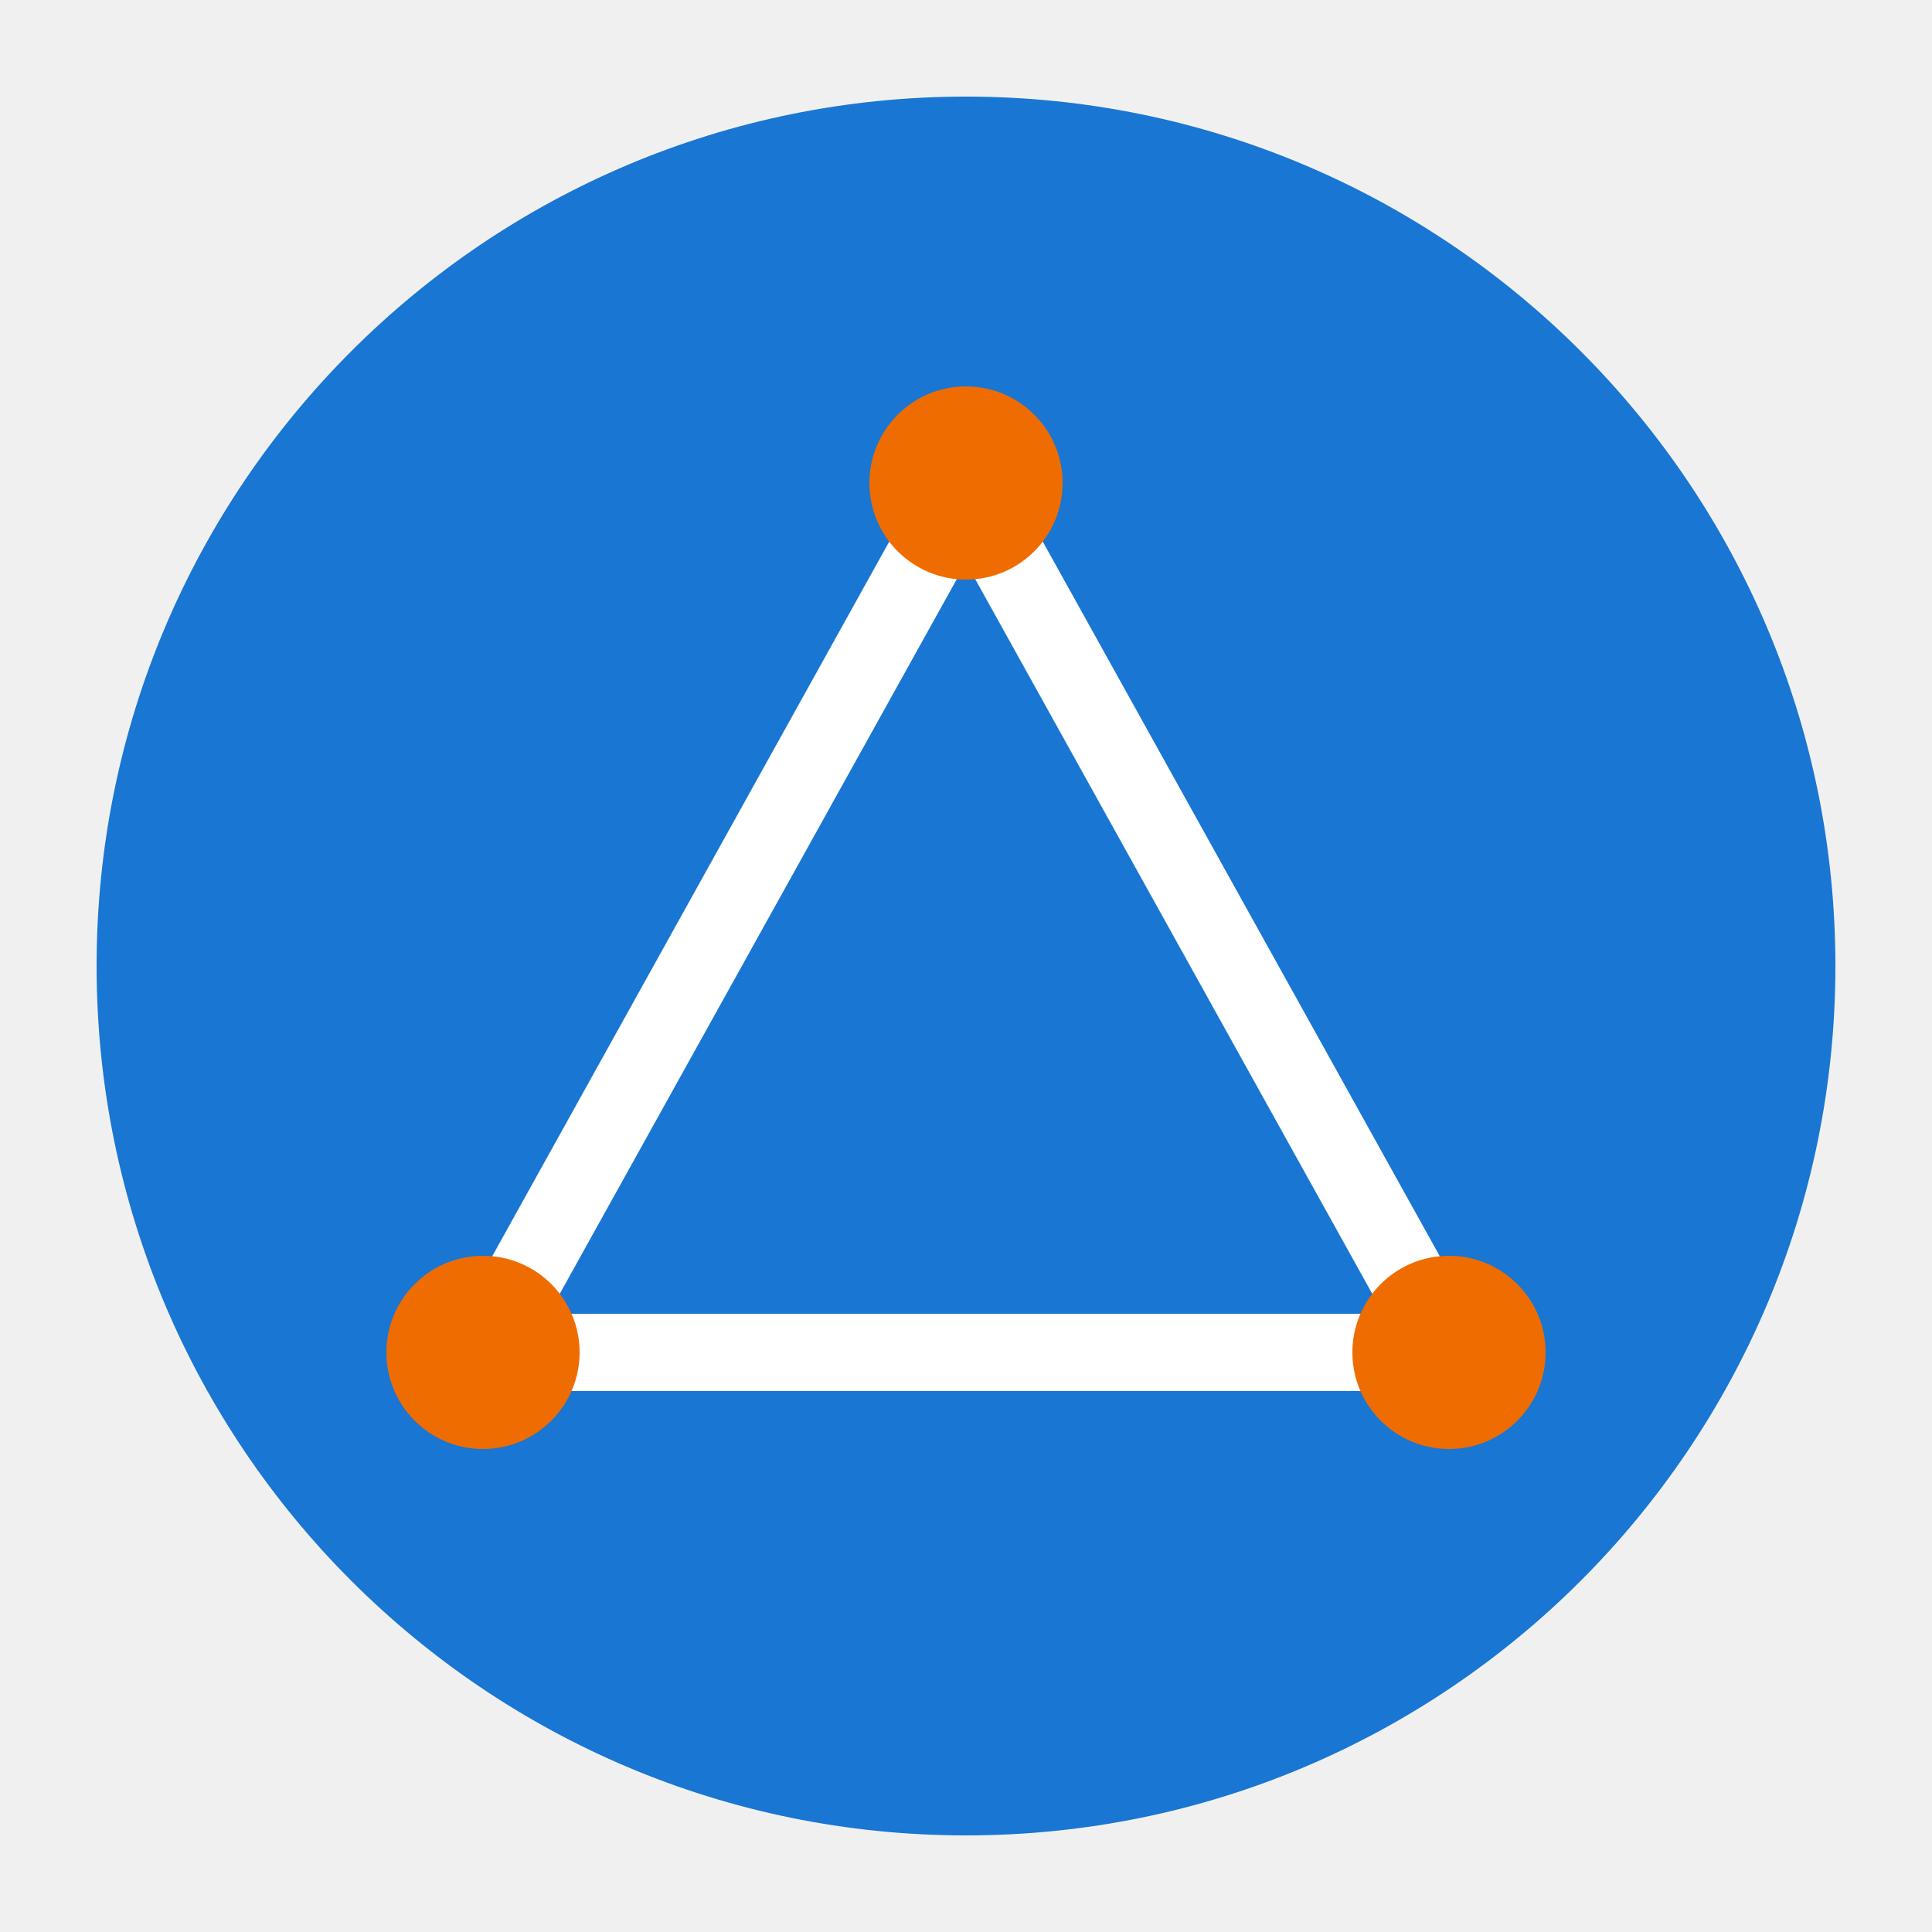
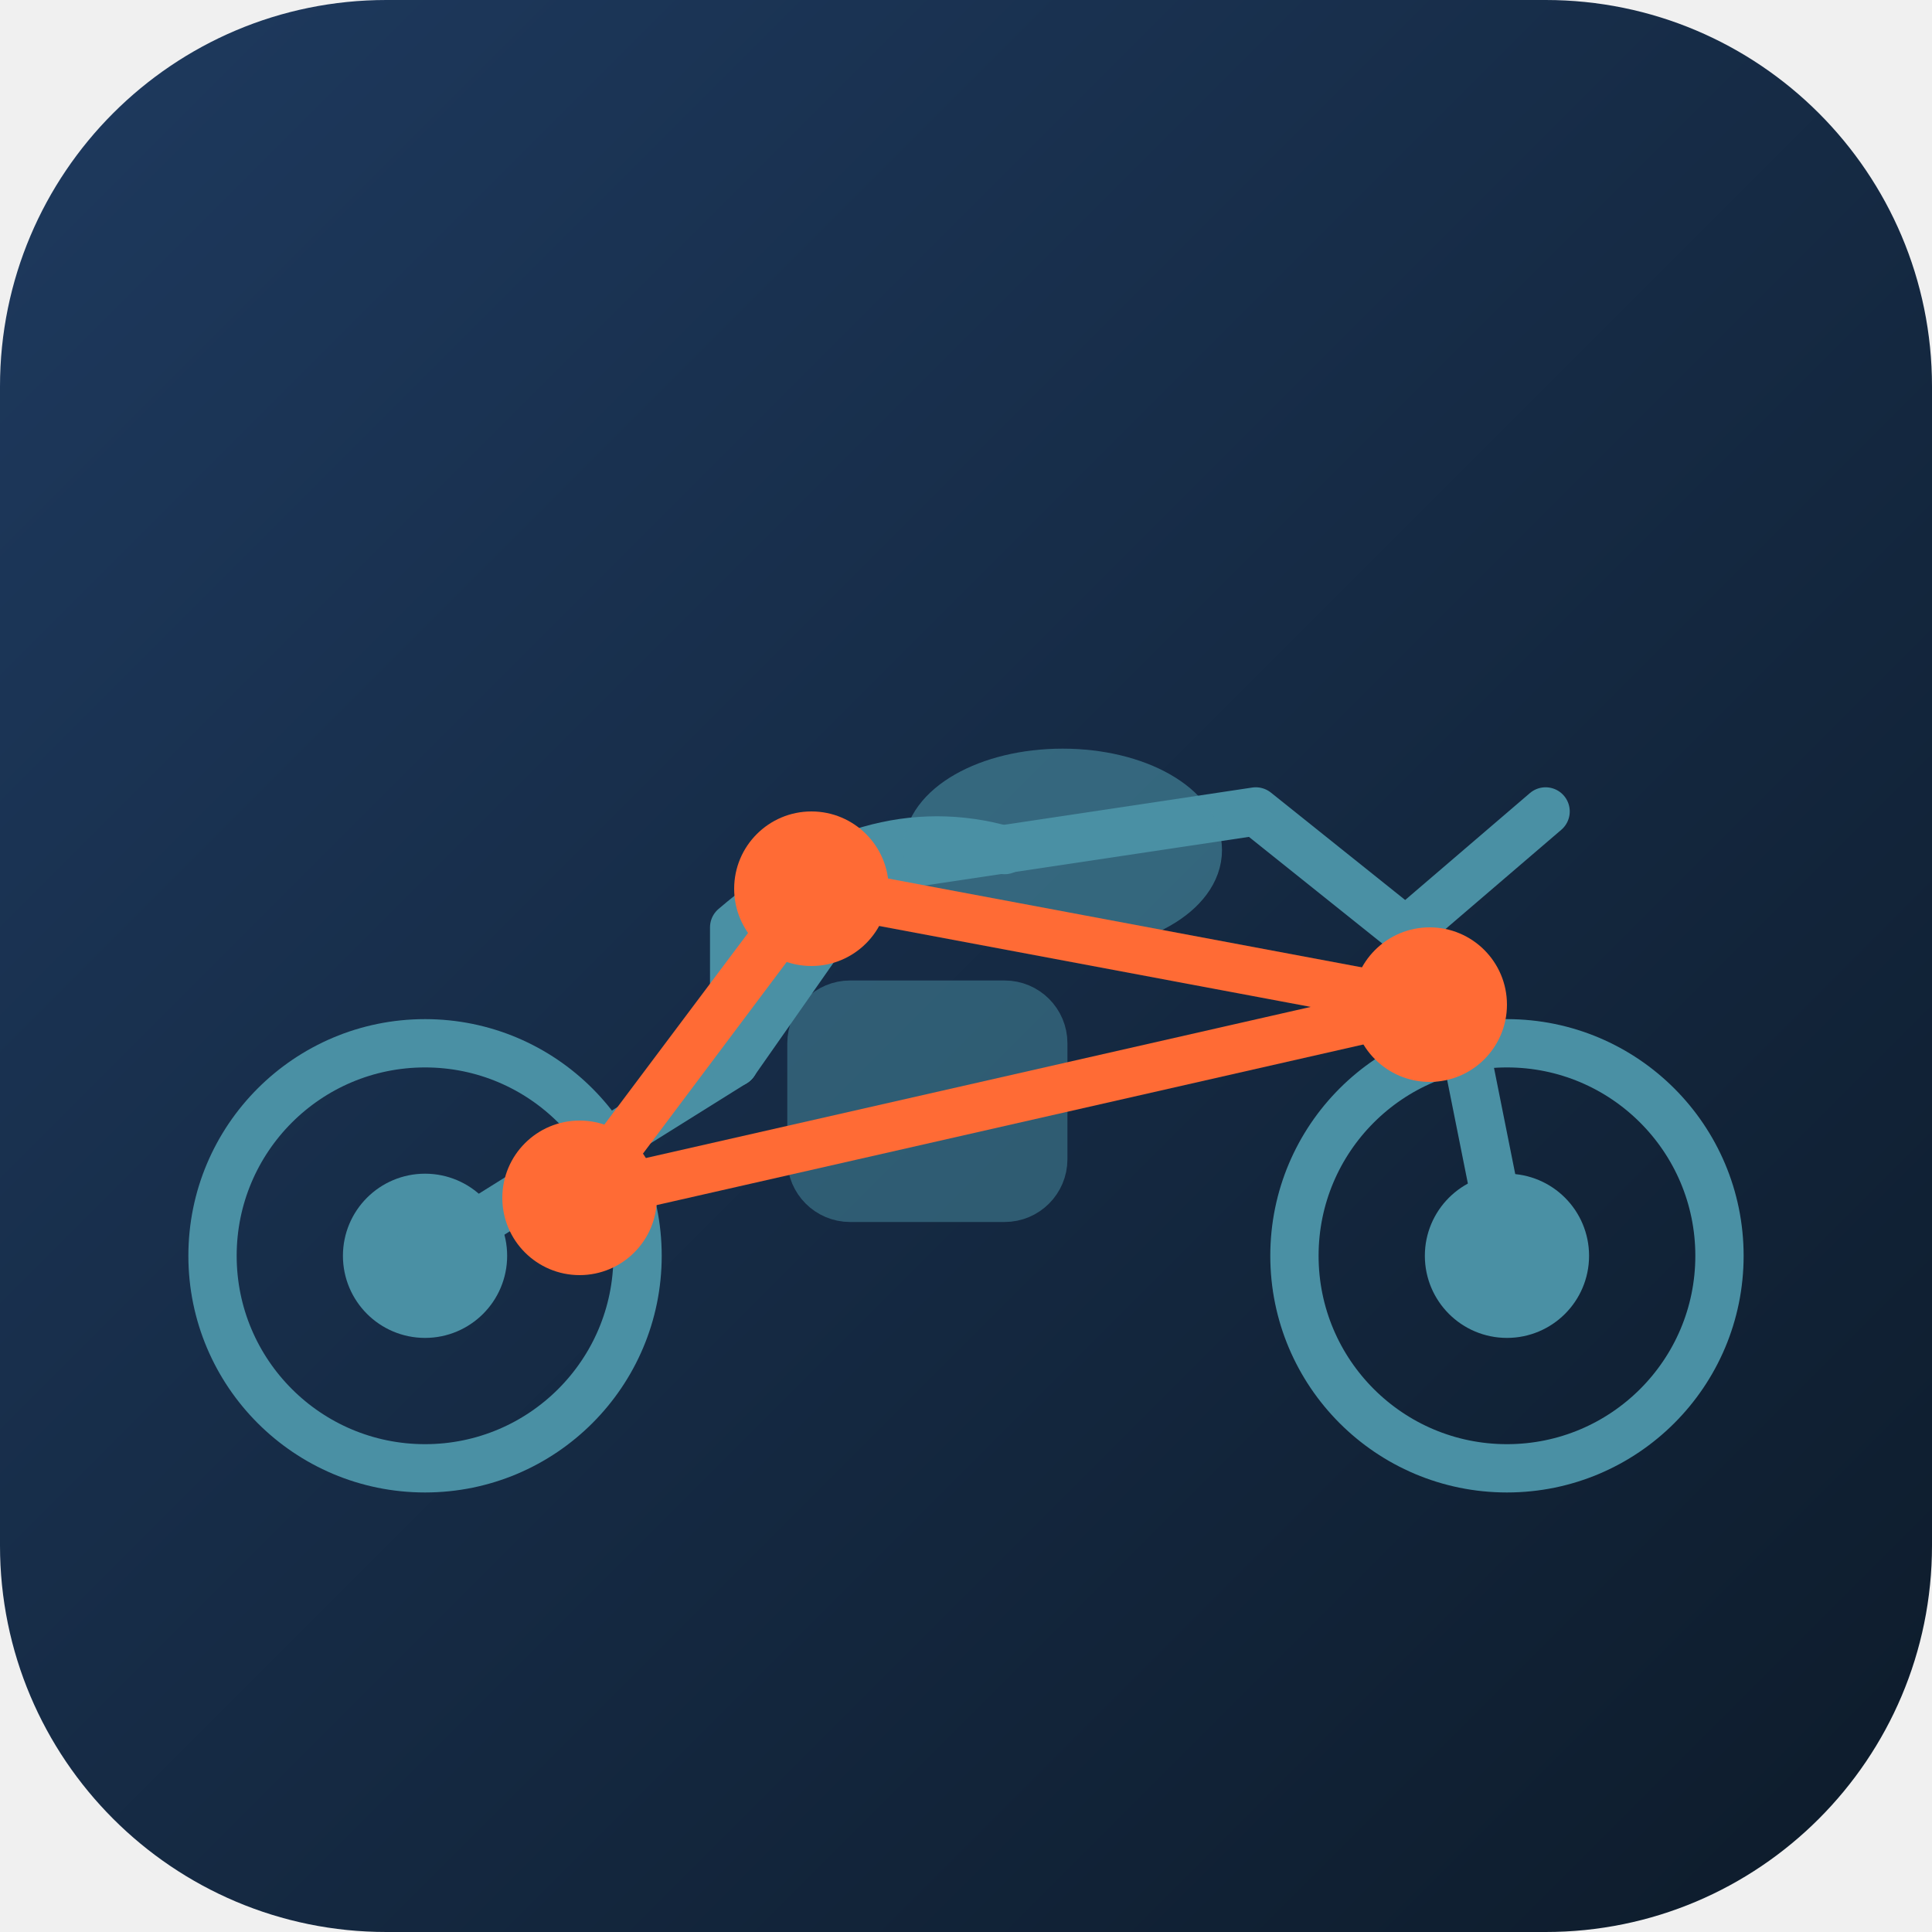
<svg xmlns="http://www.w3.org/2000/svg" viewBox="0 0 100 100">
-   <circle cx="50" cy="50" r="45" fill="#1976d2" />
-   <polygon points="50,25 75,70 25,70" fill="none" stroke="white" stroke-width="4" stroke-linejoin="round" />
-   <circle cx="50" cy="25" r="5" fill="#ef6c00" />
-   <circle cx="75" cy="70" r="5" fill="#ef6c00" />
-   <circle cx="25" cy="70" r="5" fill="#ef6c00" />
+   <defs>
+     <linearGradient id="bg" x1="0%" y1="0%" x2="100%" y2="100%">
+       <stop offset="0%" style="stop-color:#1e3a5f" />
+       <stop offset="100%" style="stop-color:#0d1b2a" />
+     </linearGradient>
+   </defs>
+   <rect width="100" height="100" rx="20" fill="url(#bg)" />
+   <g stroke="#4a90a4" stroke-width="2.5" fill="none" stroke-linecap="round" stroke-linejoin="round">
+     <circle cx="22" cy="65" r="11" />
+     <circle cx="22" cy="65" r="3" fill="#4a90a4" />
+     <circle cx="78" cy="65" r="11" />
+     <circle cx="78" cy="65" r="3" fill="#4a90a4" />
+     <line x1="22" y1="65" x2="38" y2="55" />
+     <path d="M38 55 L45 45 L65 42 L75 50" />
+     <path d="M38 55 L38 48 Q45 42 52 44" />
+     <line x1="75" y1="50" x2="78" y2="65" />
+     <line x1="73" y1="48" x2="80" y2="42" />
+     <rect x="42" y="52" width="12" height="10" rx="2" fill="#4a90a4" opacity="0.5" />
+     <ellipse cx="55" cy="44" rx="7" ry="4" fill="#4a90a4" opacity="0.6" />
+   </g>
+   <polygon points="42,46 30,62 74,52" fill="none" stroke="#ff6b35" stroke-width="2.5" stroke-linejoin="round" />
+   <circle cx="42" cy="46" r="4" fill="#ff6b35" />
+   <circle cx="30" cy="62" r="4" fill="#ff6b35" />
+   <circle cx="74" cy="52" r="4" fill="#ff6b35" />
</svg>
